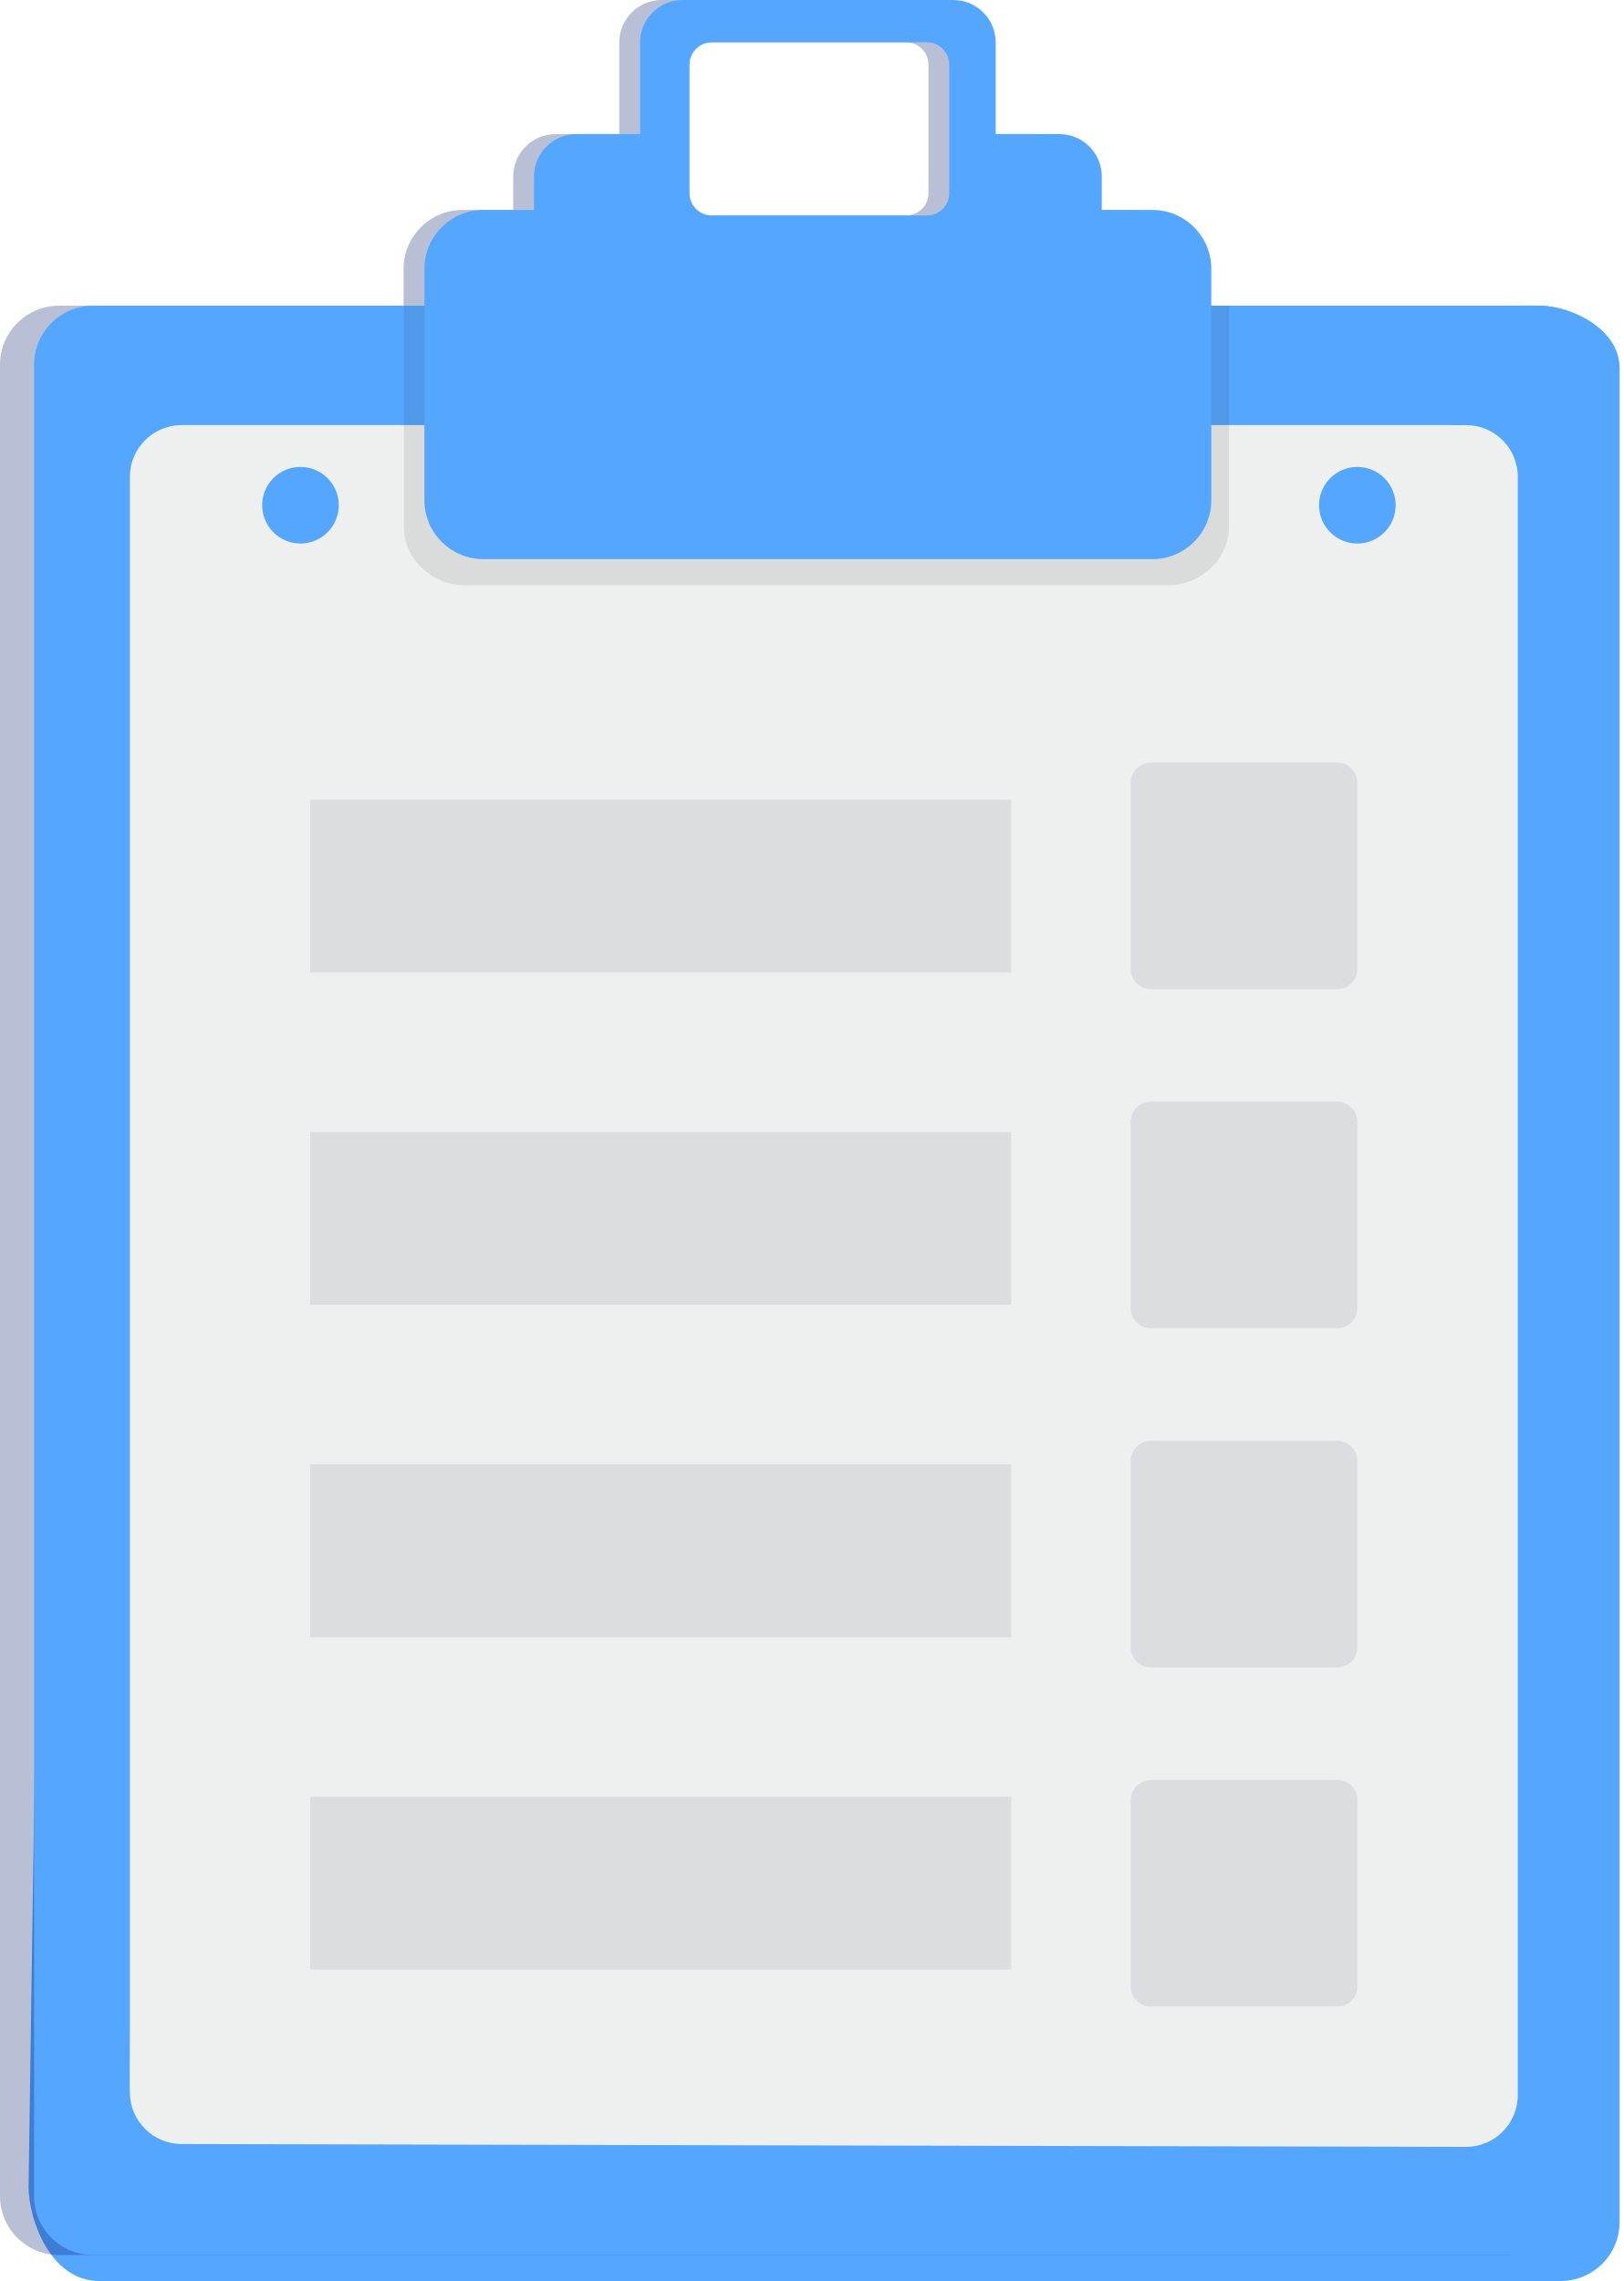
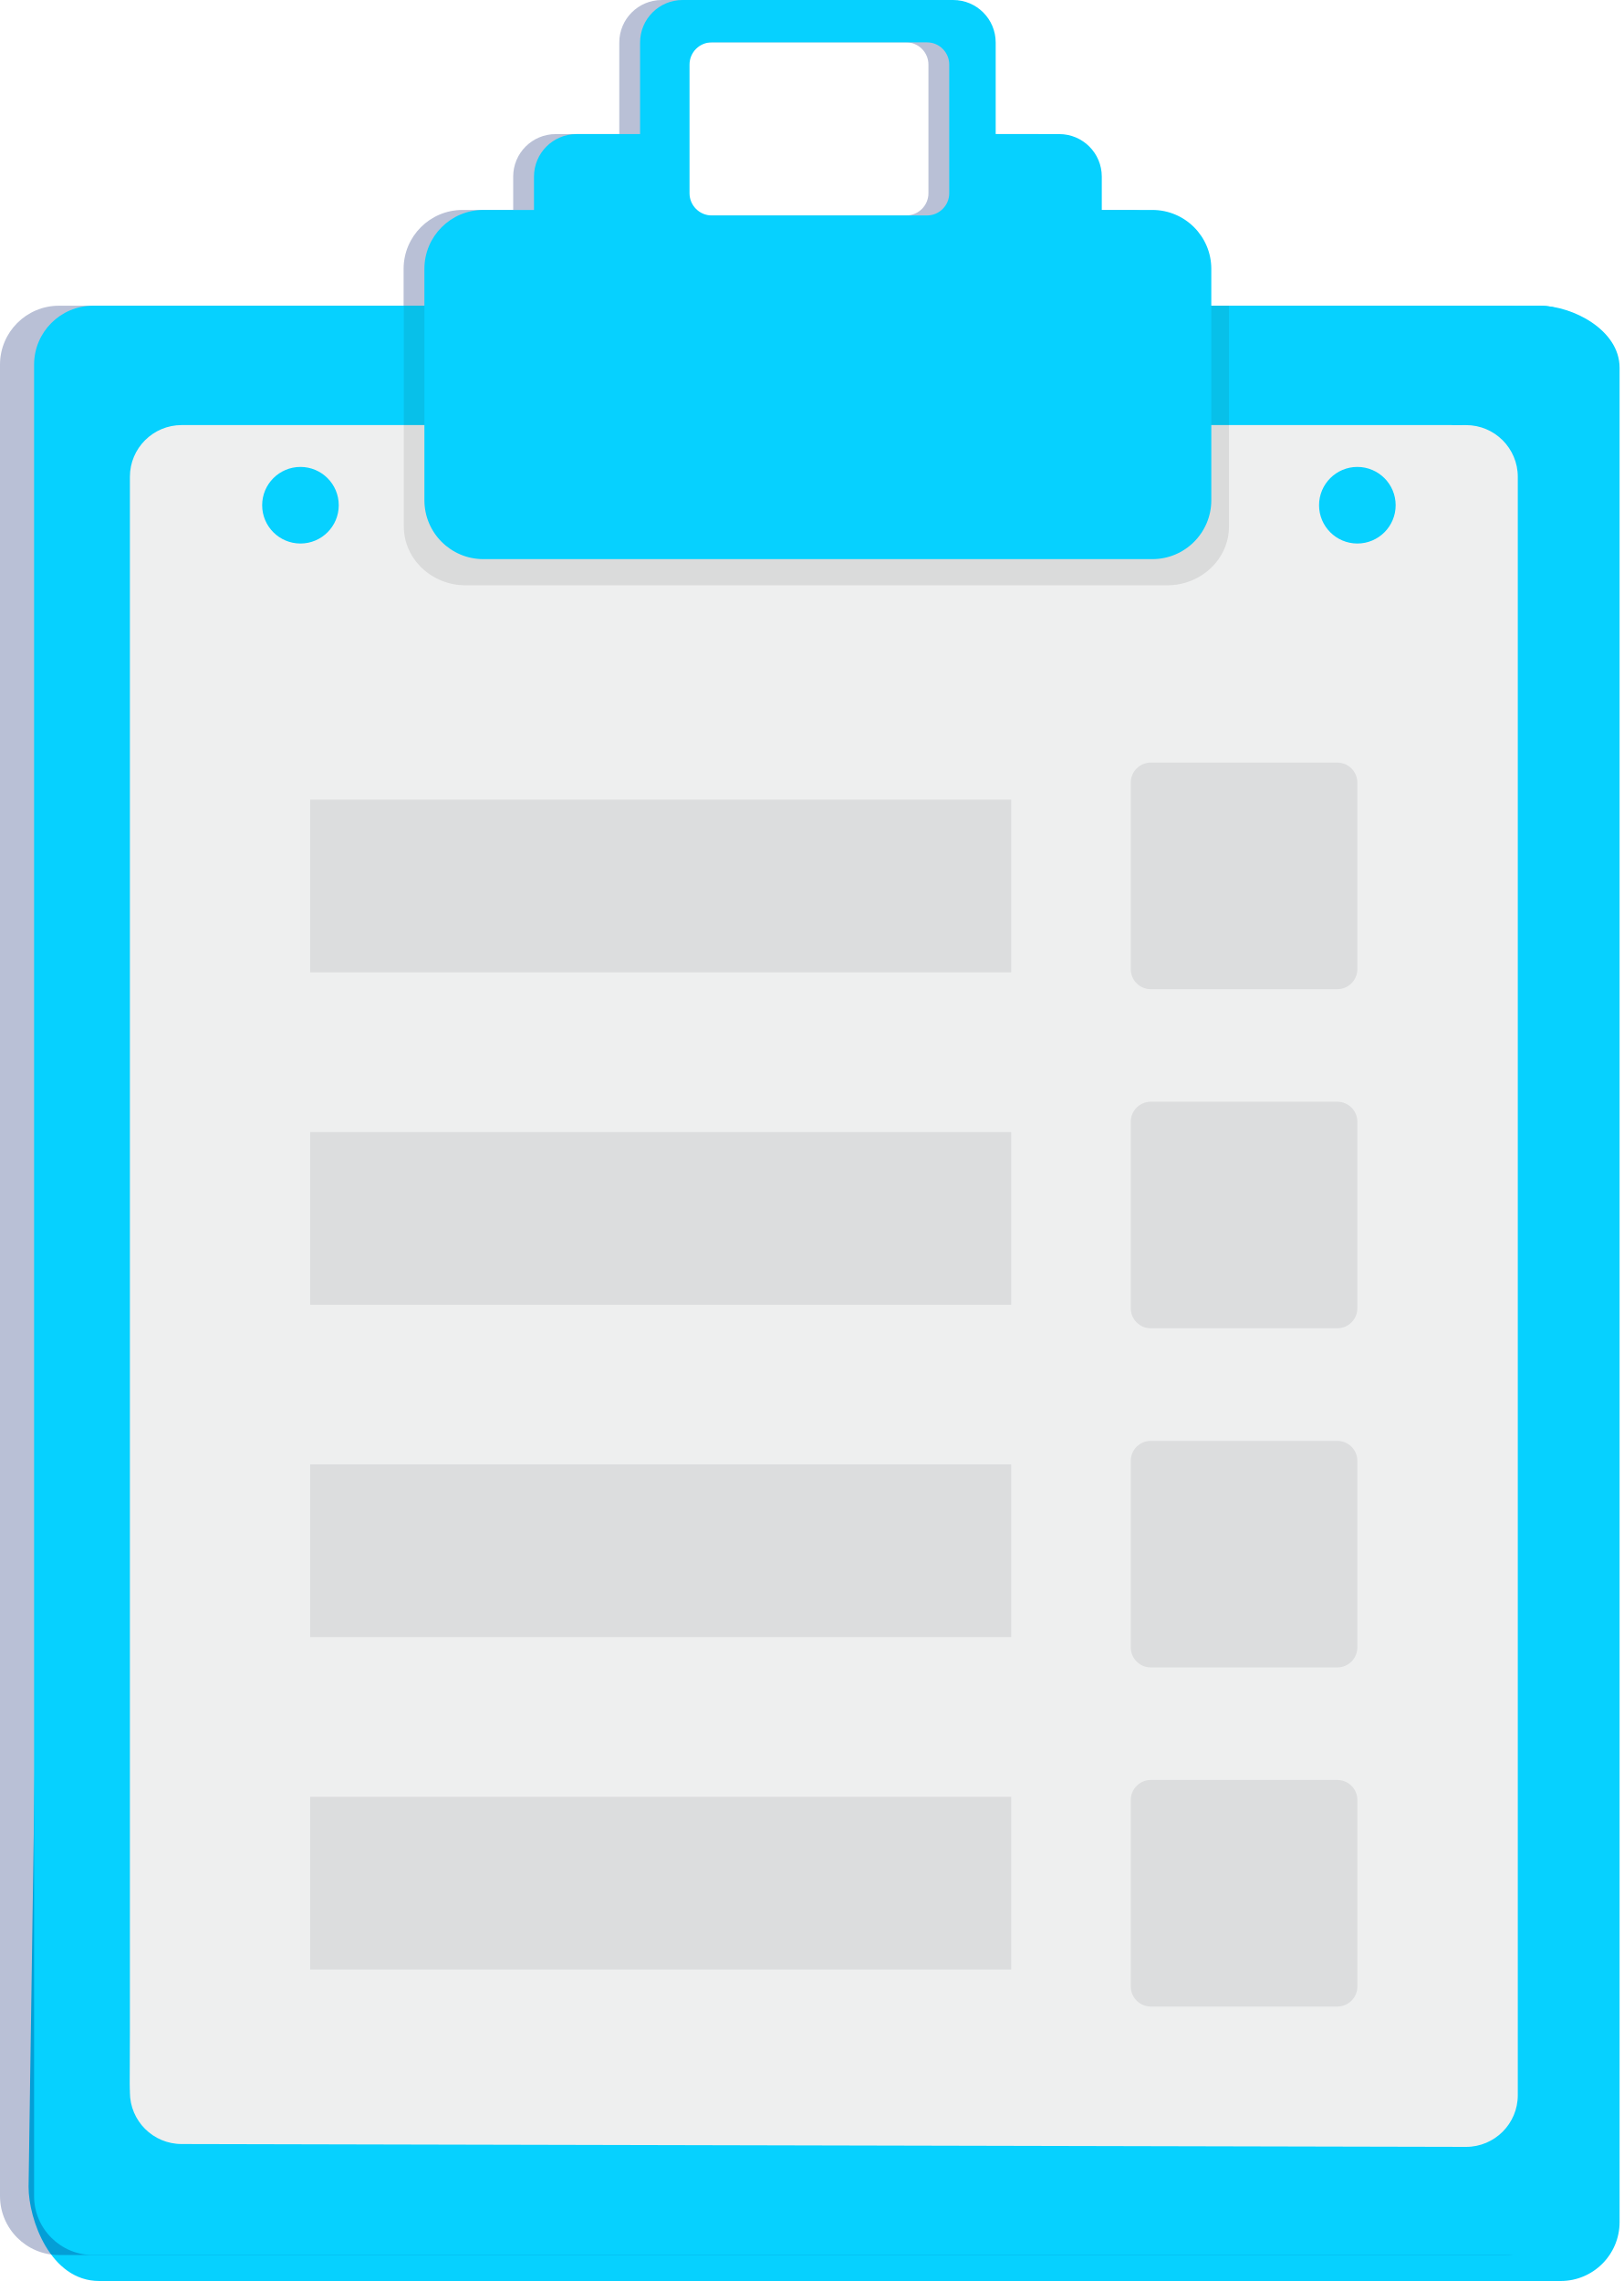
<svg xmlns="http://www.w3.org/2000/svg" width="200" height="281" viewBox="0 0 200 281" fill="none">
  <g style="mix-blend-mode:multiply" opacity="0.3">
-     <path d="M139.412 25.864H133.173V21.758C133.173 18.864 130.828 16.519 127.934 16.519H120.102V5.239C120.102 2.345 117.758 0 114.863 0H81.531C78.637 0 76.292 2.345 76.292 5.239V16.519H68.461C65.566 16.519 63.222 18.864 63.222 21.758V25.864H56.982C52.971 25.864 49.721 29.114 49.721 33.125V61.619C49.721 65.63 52.971 68.88 56.982 68.88H139.404C143.415 68.88 146.665 65.63 146.665 61.619V33.125C146.665 29.114 143.415 25.864 139.404 25.864H139.412ZM114.379 23.801C114.379 25.314 113.151 26.542 111.638 26.542H85.124C83.611 26.542 82.383 25.314 82.383 23.801V7.96C82.383 6.446 83.611 5.218 85.124 5.218H111.638C113.151 5.218 114.379 6.446 114.379 7.96V23.801Z" fill="#152C77" />
+     <path d="M139.414 25.864H133.174V21.758C133.174 18.864 130.83 16.519 127.935 16.519H120.104V5.239C120.104 2.345 117.759 0 114.865 0H81.533C78.638 0 76.294 2.345 76.294 5.239V16.519H68.462C65.568 16.519 63.223 18.864 63.223 21.758V25.864H56.984C52.973 25.864 49.723 29.114 49.723 33.125V61.619C49.723 65.63 52.973 68.88 56.984 68.88H139.406C143.417 68.88 146.667 65.63 146.667 61.619V33.125C146.667 29.114 143.417 25.864 139.406 25.864H139.414ZM114.381 23.801C114.381 25.314 113.153 26.542 111.64 26.542H85.126C83.613 26.542 82.385 25.314 82.385 23.801V7.96C82.385 6.446 83.613 5.218 85.126 5.218H111.64C113.153 5.218 114.381 6.446 114.381 7.96V23.801Z" fill="#152C77" />
  </g>
-   <path d="M199.528 273.739C199.528 277.75 196.278 281 192.267 281H12.219C6.207 281 3.519 273.409 3.519 269.398L6.769 48.124C6.769 44.113 10.019 40.863 14.03 40.863L189.704 37.662C193.715 37.662 199.528 40.631 199.528 45.303V273.739Z" fill="#55A6FF" />
+   <path d="M199.529 273.739C199.529 277.75 196.279 281 192.268 281H12.22C6.207 281 3.52 273.409 3.52 269.398L6.77 48.124C6.77 44.113 10.02 40.863 14.031 40.863L189.704 37.662C193.715 37.662 199.529 40.631 199.529 45.303V273.739Z" fill="#06D1FF" />
  <g style="mix-blend-mode:multiply" opacity="0.3">
    <path d="M7.261 37.662H185.503C189.509 37.662 192.764 40.916 192.764 44.923V270.539C192.764 274.546 189.509 277.8 185.503 277.8H7.261C3.254 277.8 0 274.546 0 270.539V44.923C0 40.916 3.254 37.662 7.261 37.662Z" fill="#152C77" />
  </g>
-   <path d="M11.461 37.662H189.703C193.71 37.662 196.964 40.916 196.964 44.923V270.539C196.964 274.546 193.71 277.8 189.703 277.8H11.461C7.454 277.8 4.2 274.546 4.2 270.539V44.923C4.2 40.916 7.454 37.662 11.461 37.662Z" fill="#55A6FF" />
-   <path d="M186.987 258.105C186.987 261.624 184.134 264.477 180.615 264.477L22.374 264.126C18.856 264.126 16.002 261.272 16.002 257.754L17.826 60.119C17.826 56.6 20.679 53.747 24.198 53.747L180.615 52.37C184.134 52.37 186.987 55.223 186.987 58.742V258.109V258.105Z" fill="#EEEFEF" />
-   <path d="M22.379 52.366H178.792C182.306 52.366 185.164 55.219 185.164 58.738V256.728C185.164 260.243 182.311 263.1 178.792 263.1H22.374C18.86 263.1 16.002 260.247 16.002 256.728V58.738C16.002 55.219 18.86 52.366 22.374 52.366H22.379Z" fill="#EEEFEF" />
-   <path opacity="0.1" d="M49.752 37.666V64.841C49.752 68.852 53.159 72.102 57.364 72.102H143.797C148.002 72.102 151.41 68.852 151.41 64.841V37.666H49.752Z" fill="#231F20" />
-   <path d="M141.977 25.864H135.738V21.758C135.738 18.864 133.393 16.519 130.499 16.519H122.667V5.239C122.667 2.345 120.323 0 117.428 0H84.096C81.202 0 78.857 2.345 78.857 5.239V16.519H71.025C68.131 16.519 65.787 18.864 65.787 21.758V25.864H59.547C55.536 25.864 52.286 29.114 52.286 33.125V61.619C52.286 65.63 55.536 68.88 59.547 68.88H141.969C145.98 68.88 149.23 65.63 149.23 61.619V33.125C149.23 29.114 145.98 25.864 141.969 25.864H141.977ZM116.944 23.801C116.944 25.314 115.716 26.542 114.203 26.542H87.689C86.176 26.542 84.948 25.314 84.948 23.801V7.96C84.948 6.446 86.176 5.218 87.689 5.218H114.203C115.716 5.218 116.944 6.446 116.944 7.96V23.801Z" fill="#55A6FF" />
-   <path d="M41.734 62.239C41.734 64.844 39.621 66.957 37.016 66.957C34.411 66.957 32.298 64.844 32.298 62.239C32.298 59.635 34.411 57.522 37.016 57.522C39.621 57.522 41.734 59.635 41.734 62.239Z" fill="#55A6FF" />
-   <path d="M171.94 62.239C171.94 64.844 169.827 66.957 167.222 66.957C164.617 66.957 162.504 64.844 162.504 62.239C162.504 59.635 164.617 57.522 167.222 57.522C169.827 57.522 171.94 59.635 171.94 62.239Z" fill="#55A6FF" />
-   <path d="M141.775 93.946H164.753C166.114 93.946 167.218 95.05 167.218 96.411V119.393C167.218 120.753 166.114 121.857 164.753 121.857H141.771C140.411 121.857 139.307 120.753 139.307 119.393V96.411C139.307 95.05 140.411 93.946 141.771 93.946H141.775Z" fill="#DCDDDE" />
-   <path d="M141.775 135.722H164.753C166.114 135.722 167.218 136.826 167.218 138.186V161.168C167.218 162.529 166.114 163.633 164.753 163.633H141.771C140.411 163.633 139.307 162.529 139.307 161.168V138.186C139.307 136.826 140.411 135.722 141.771 135.722H141.775Z" fill="#DCDDDE" />
-   <path d="M141.775 177.502H164.753C166.114 177.502 167.218 178.606 167.218 179.966V202.949C167.218 204.309 166.114 205.413 164.753 205.413H141.771C140.411 205.413 139.307 204.309 139.307 202.949V179.966C139.307 178.606 140.411 177.502 141.771 177.502H141.775Z" fill="#DCDDDE" />
-   <path d="M141.775 219.277H164.758C166.118 219.277 167.222 220.381 167.222 221.742V244.724C167.222 246.084 166.118 247.188 164.758 247.188H141.775C140.415 247.188 139.311 246.084 139.311 244.724V221.742C139.311 220.381 140.415 219.277 141.775 219.277Z" fill="#DCDDDE" />
+   <path d="M11.46 37.662H189.702C193.709 37.662 196.963 40.916 196.963 44.923V270.539C196.963 274.546 193.709 277.8 189.702 277.8H11.46C7.453 277.8 4.199 274.546 4.199 270.539V44.923C4.199 40.916 7.453 37.662 11.46 37.662Z" fill="#06D1FF" />
+   <path d="M186.989 258.105C186.989 261.624 184.136 264.477 180.617 264.477L22.376 264.126C18.857 264.126 16.004 261.272 16.004 257.754L17.827 60.119C17.827 56.6 20.68 53.747 24.199 53.747L180.617 52.37C184.136 52.37 186.989 55.223 186.989 58.742V258.109V258.105Z" fill="#EEEFEF" />
+   <path d="M22.38 52.366H178.793C182.308 52.366 185.165 55.219 185.165 58.738V256.728C185.165 260.243 182.312 263.1 178.793 263.1H22.376C18.861 263.1 16.004 260.247 16.004 256.728V58.738C16.004 55.219 18.861 52.366 22.376 52.366H22.38Z" fill="#EEEFEF" />
+   <path opacity="0.1" d="M49.75 37.666V64.841C49.75 68.852 53.157 72.102 57.362 72.102H143.796C148.001 72.102 151.408 68.852 151.408 64.841V37.666H49.75Z" fill="#231F20" />
+   <path d="M141.977 25.864H135.737V21.758C135.737 18.864 133.392 16.519 130.498 16.519H122.666V5.239C122.666 2.345 120.322 0 117.427 0H84.095C81.201 0 78.856 2.345 78.856 5.239V16.519H71.025C68.13 16.519 65.786 18.864 65.786 21.758V25.864H59.546C55.535 25.864 52.285 29.114 52.285 33.125V61.619C52.285 65.63 55.535 68.88 59.546 68.88H141.968C145.979 68.88 149.229 65.63 149.229 61.619V33.125C149.229 29.114 145.979 25.864 141.968 25.864H141.977ZM116.944 23.801C116.944 25.314 115.715 26.542 114.202 26.542H87.689C86.175 26.542 84.947 25.314 84.947 23.801V7.96C84.947 6.446 86.175 5.218 87.689 5.218H114.202C115.715 5.218 116.944 6.446 116.944 7.96V23.801Z" fill="#06D1FF" />
+   <path d="M41.733 62.239C41.733 64.844 39.62 66.957 37.015 66.957C34.41 66.957 32.297 64.844 32.297 62.239C32.297 59.635 34.41 57.522 37.015 57.522C39.62 57.522 41.733 59.635 41.733 62.239Z" fill="#06D1FF" />
+   <path d="M171.94 62.239C171.94 64.844 169.827 66.957 167.222 66.957C164.617 66.957 162.504 64.844 162.504 62.239C162.504 59.635 164.617 57.522 167.222 57.522C169.827 57.522 171.94 59.635 171.94 62.239Z" fill="#06D1FF" />
+   <path d="M141.777 93.946H164.755C166.116 93.946 167.22 95.05 167.22 96.41V119.393C167.22 120.753 166.116 121.857 164.755 121.857H141.773C140.413 121.857 139.309 120.753 139.309 119.393V96.41C139.309 95.05 140.413 93.946 141.773 93.946H141.777Z" fill="#DCDDDE" />
+   <path d="M141.777 135.722H164.755C166.116 135.722 167.22 136.826 167.22 138.186V161.168C167.22 162.528 166.116 163.633 164.755 163.633H141.773C140.413 163.633 139.309 162.528 139.309 161.168V138.186C139.309 136.826 140.413 135.722 141.773 135.722H141.777Z" fill="#DCDDDE" />
+   <path d="M141.777 177.502H164.755C166.116 177.502 167.22 178.606 167.22 179.966V202.948C167.22 204.309 166.116 205.413 164.755 205.413H141.773C140.413 205.413 139.309 204.309 139.309 202.948V179.966C139.309 178.606 140.413 177.502 141.773 177.502H141.777Z" fill="#DCDDDE" />
+   <path d="M141.777 219.277H164.759C166.119 219.277 167.223 220.381 167.223 221.742V244.724C167.223 246.084 166.119 247.188 164.759 247.188H141.777C140.417 247.188 139.312 246.084 139.312 244.724V221.742C139.312 220.381 140.417 219.277 141.777 219.277Z" fill="#DCDDDE" />
  <path d="M124.578 98.508H38.211V119.786H124.578V98.508Z" fill="#DCDDDE" />
  <path d="M124.578 139.456H38.211V160.735H124.578V139.456Z" fill="#DCDDDE" />
  <path d="M124.578 180.4H38.211V201.679H124.578V180.4Z" fill="#DCDDDE" />
  <path d="M124.578 221.35H38.211V242.628H124.578V221.35Z" fill="#DCDDDE" />
</svg>
